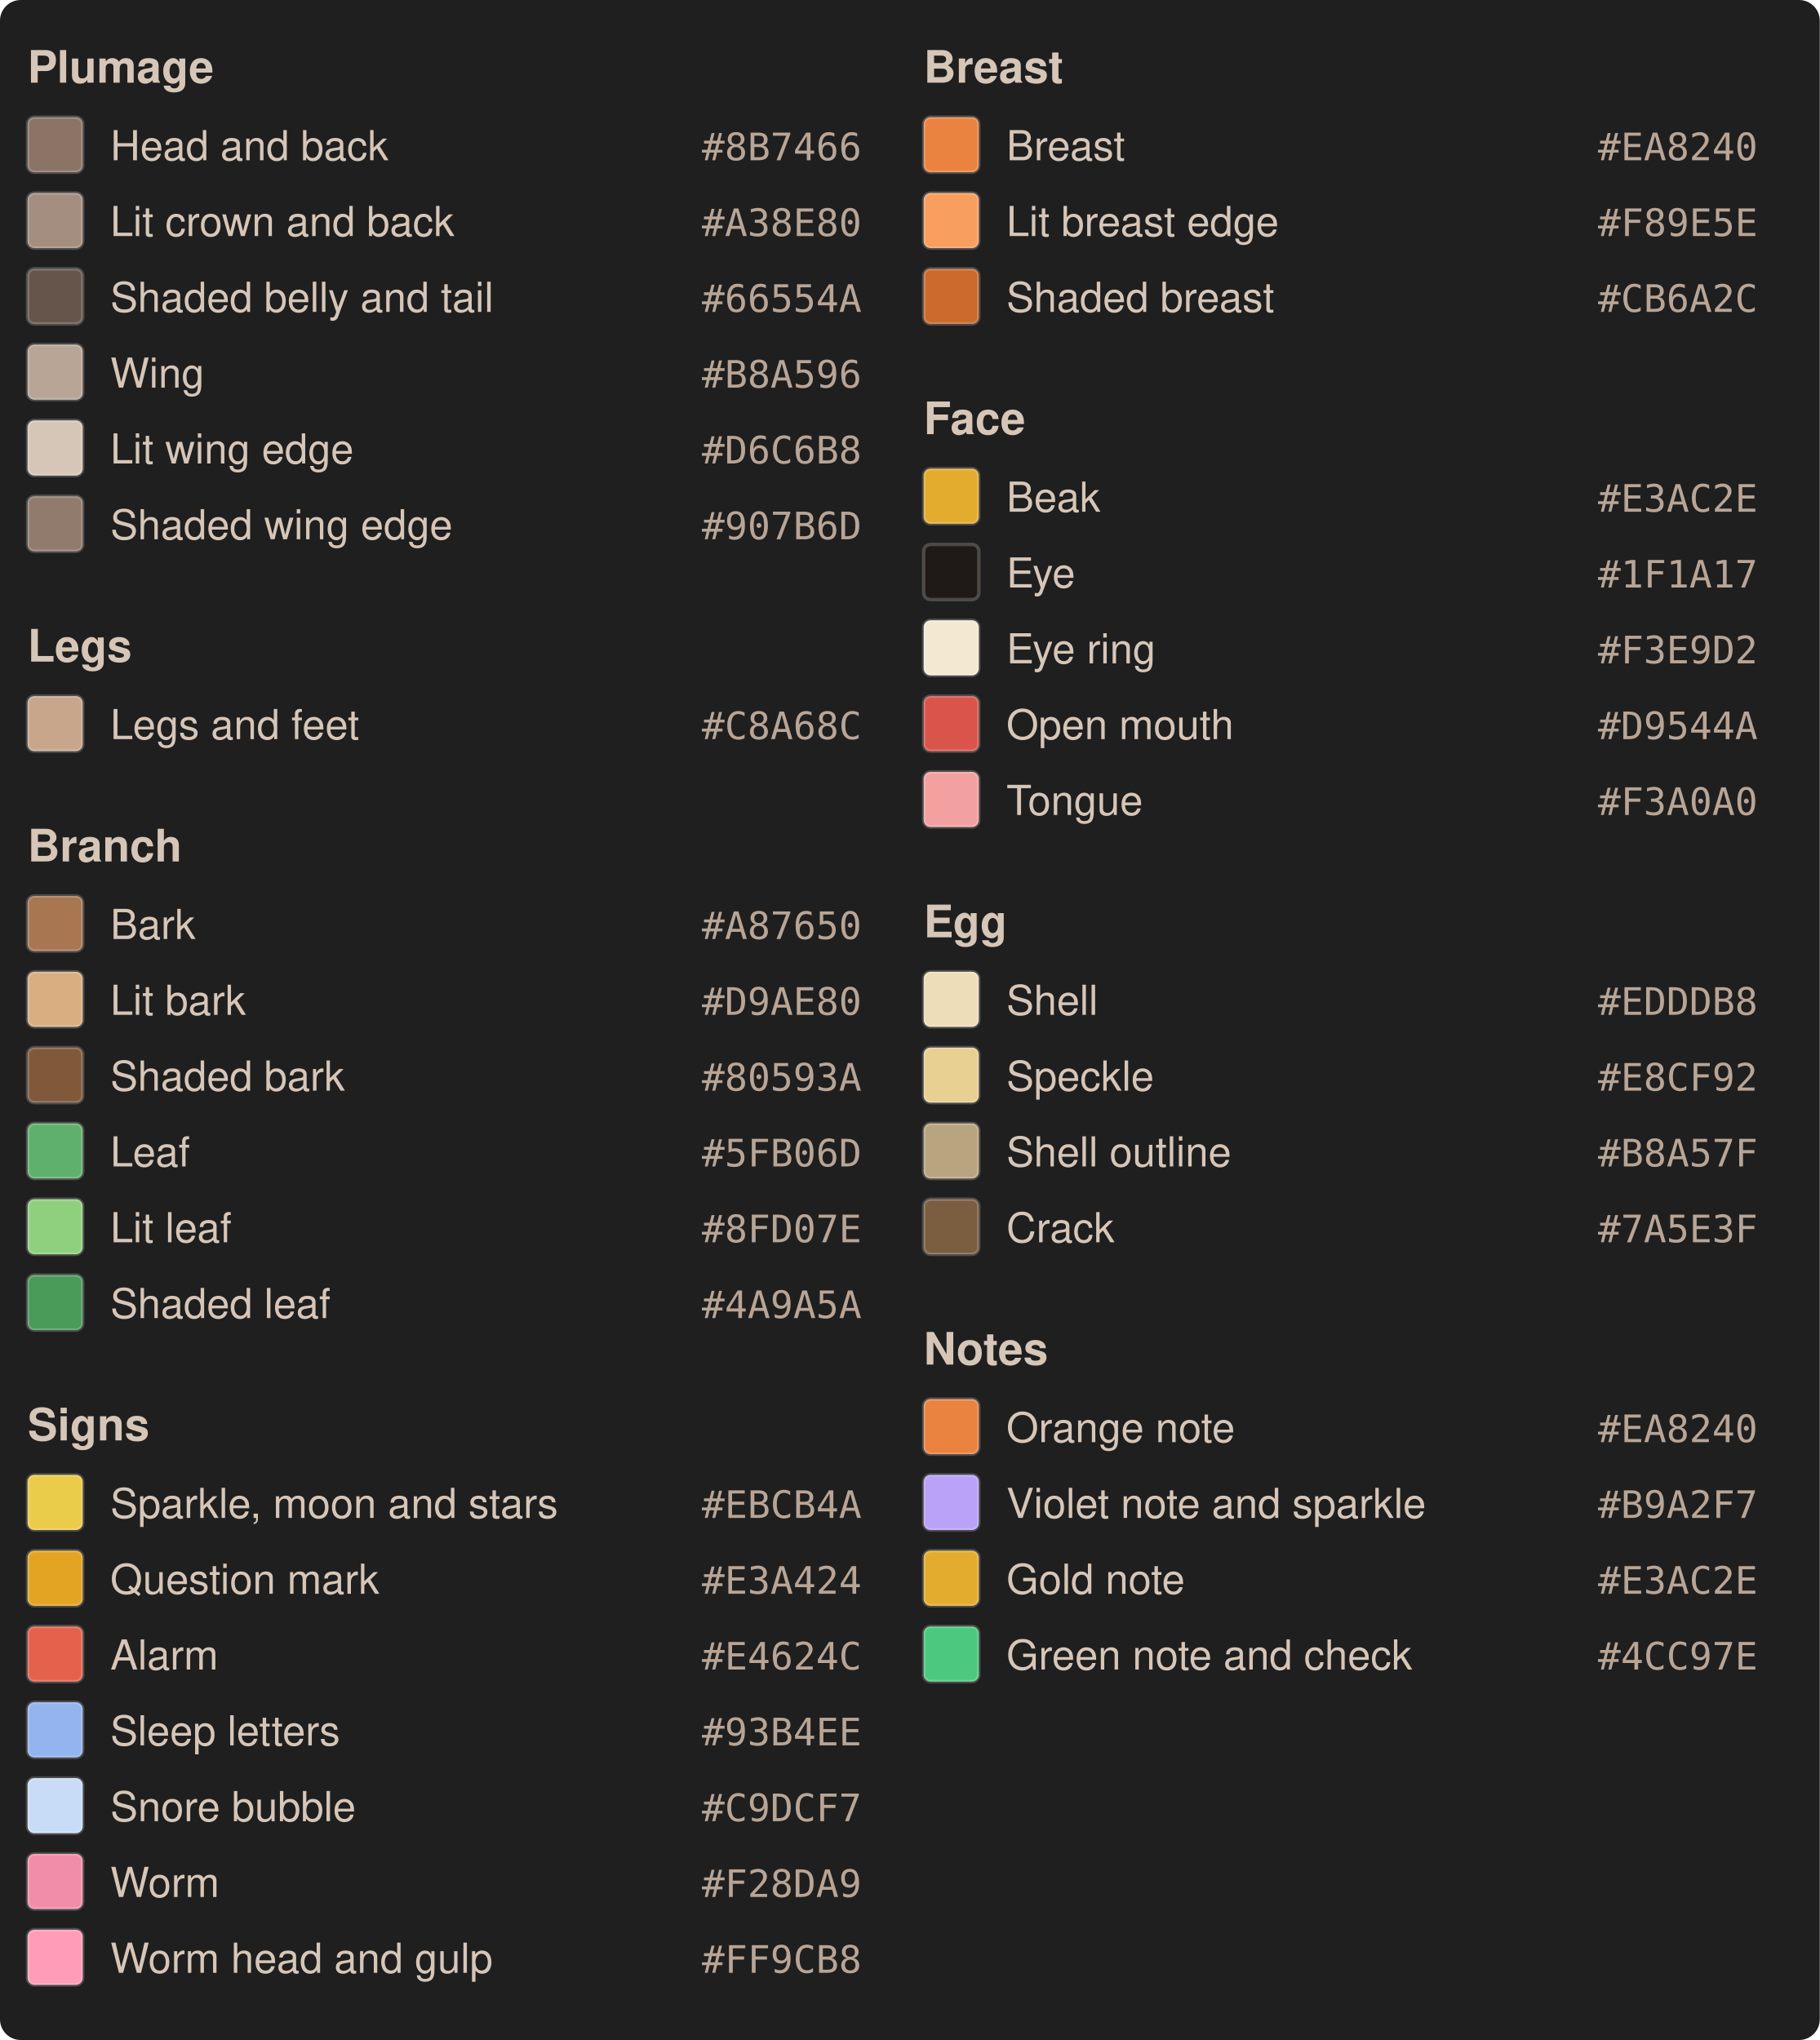
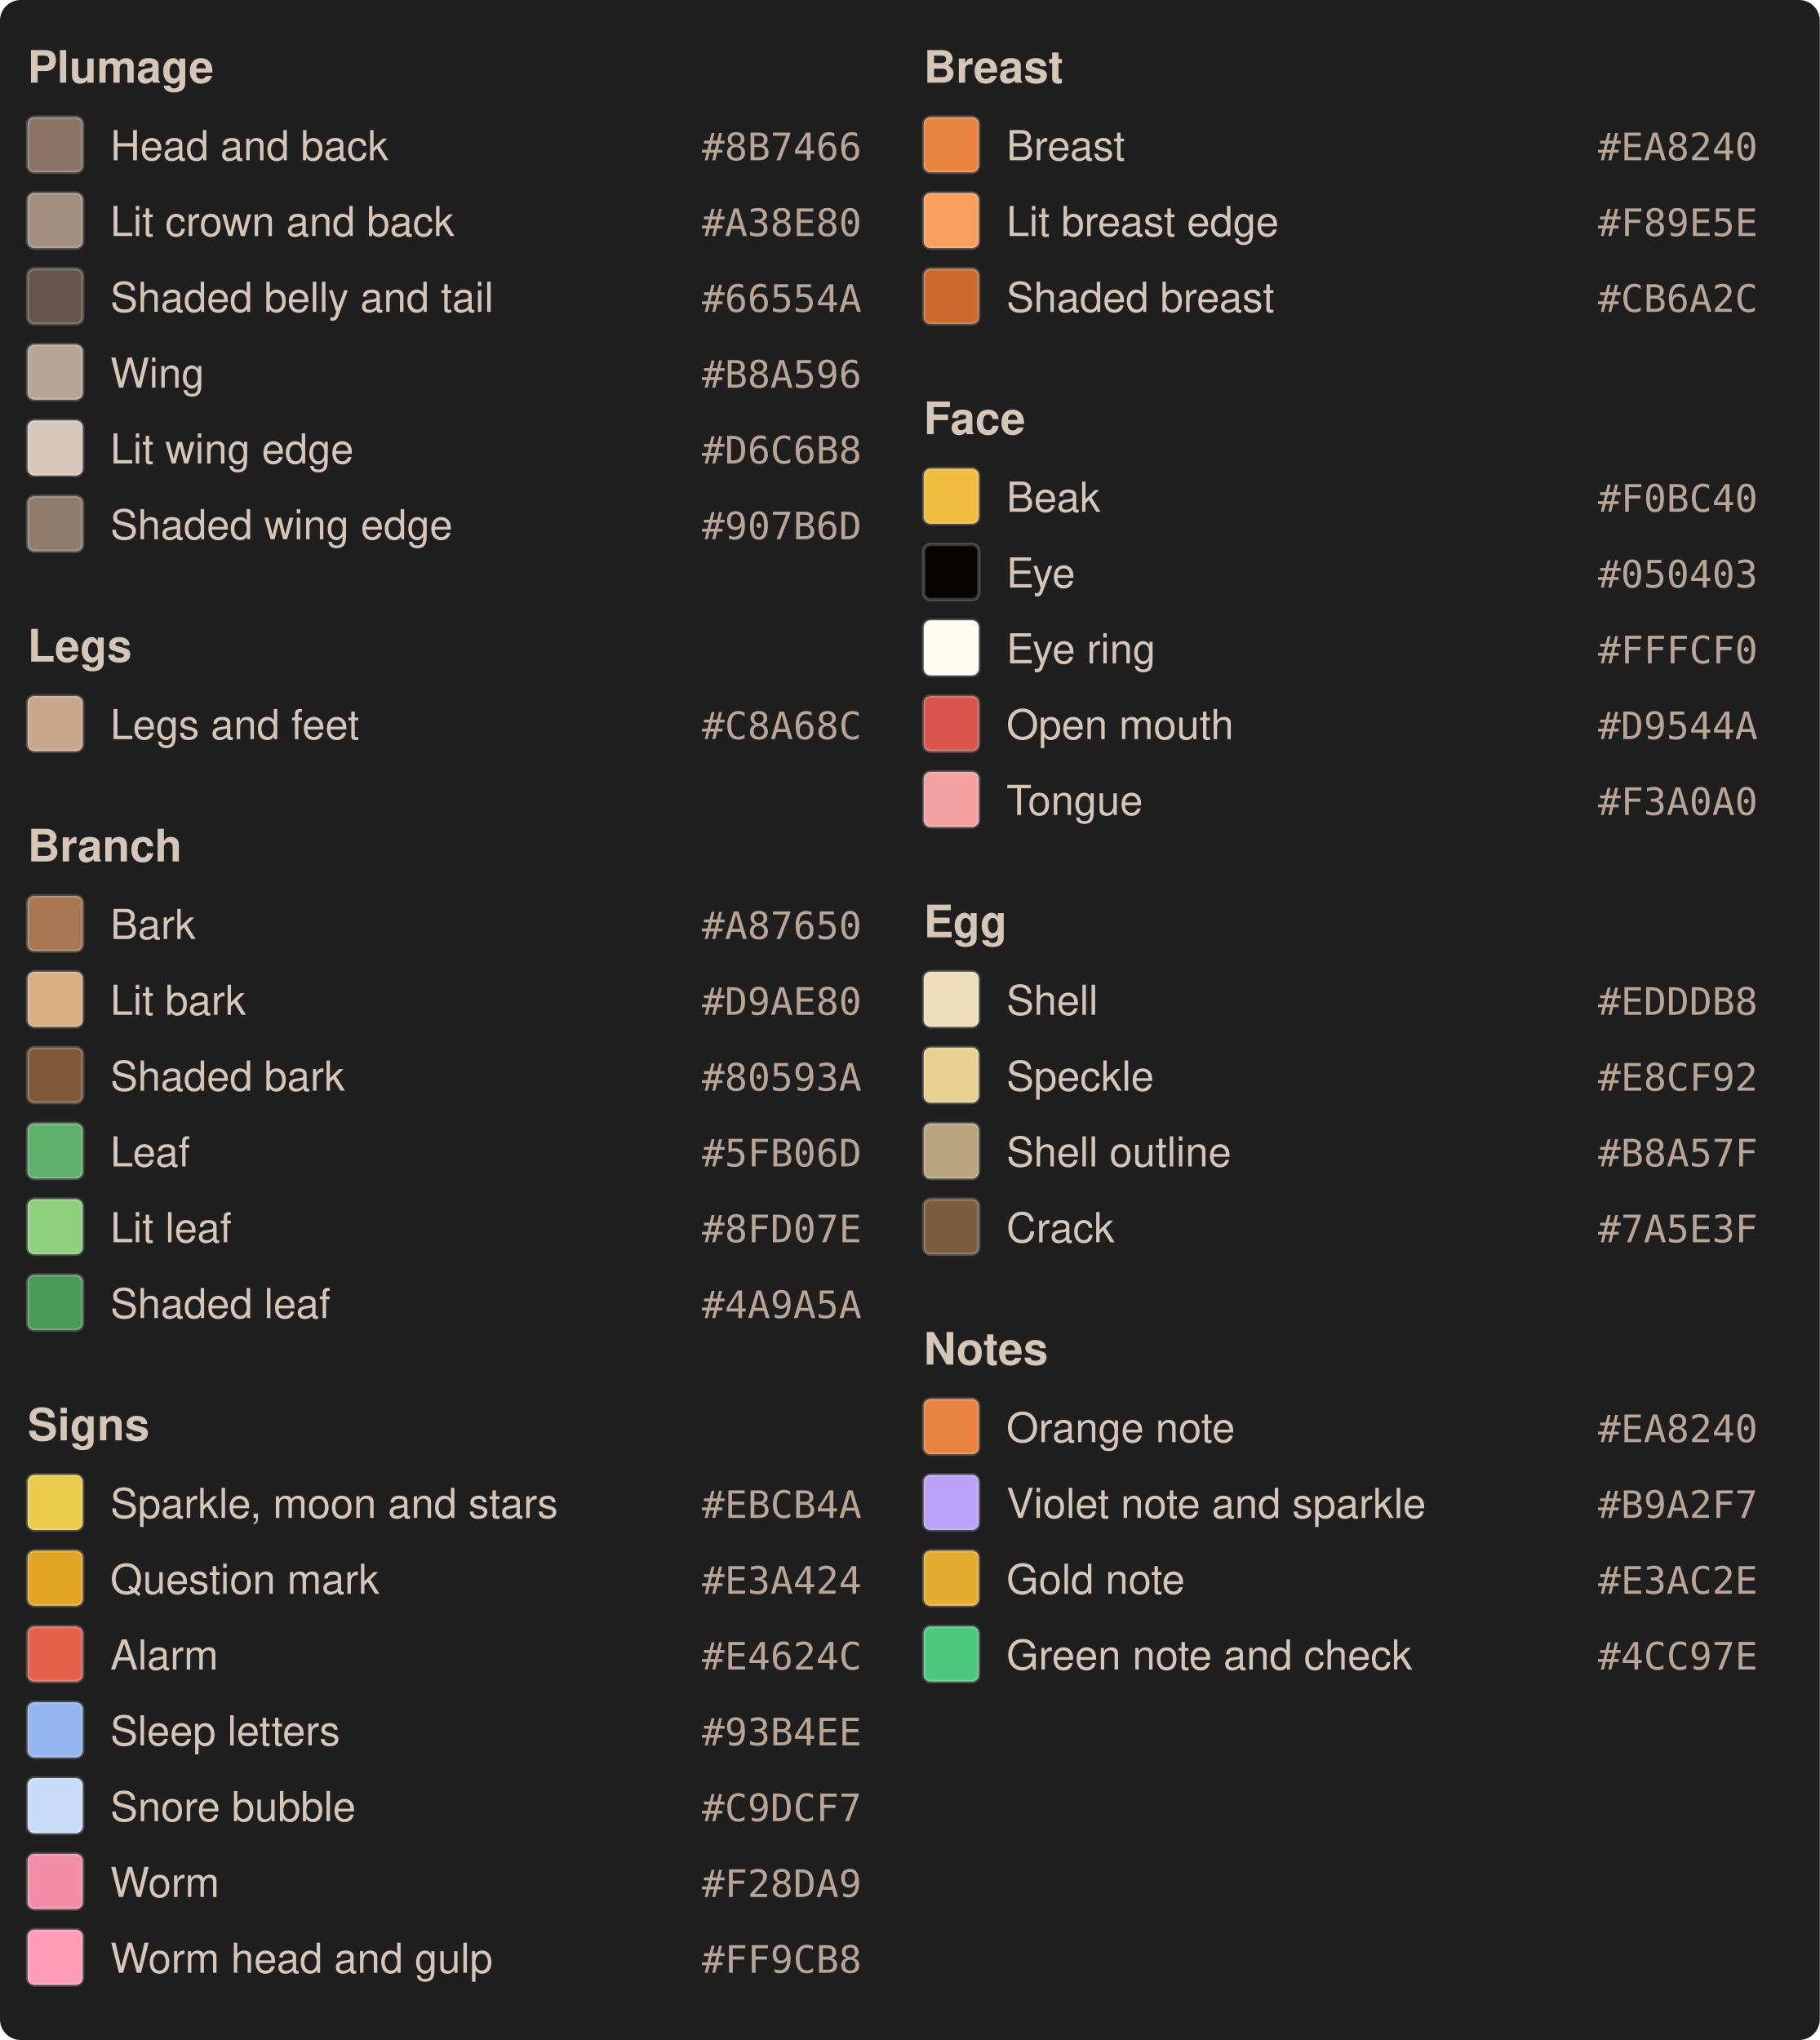
<svg xmlns="http://www.w3.org/2000/svg" viewBox="0 0 528 592" width="528" height="592" role="img" aria-label="The robin dark palette: Plumage, Breast, Face, Legs, Branch, Egg, Notes, Signs">
  <style>.h{font:600 13px ui-sans-serif,-apple-system,Segoe UI,Helvetica,Arial,sans-serif;fill:#D6C6B8}.n{font:12px ui-sans-serif,-apple-system,Segoe UI,Helvetica,Arial,sans-serif;fill:#D6C6B8}.v{font:11px ui-monospace,SFMono-Regular,Menlo,Consolas,monospace;fill:#B8A596}</style>
  <rect width="528" height="592" rx="6" fill="#1F1F1F" />
  <text class="h" x="8" y="24">Plumage</text>
  <rect x="8" y="34" width="16" height="16" rx="2" fill="#8B7466" stroke="#FFFFFF33" />
  <text class="n" x="32" y="46.5">Head and back</text>
  <text class="v" x="250" y="46.5" text-anchor="end">#8B7466</text>
  <rect x="8" y="56" width="16" height="16" rx="2" fill="#A38E80" stroke="#FFFFFF33" />
  <text class="n" x="32" y="68.5">Lit crown and back</text>
  <text class="v" x="250" y="68.5" text-anchor="end">#A38E80</text>
  <rect x="8" y="78" width="16" height="16" rx="2" fill="#66554A" stroke="#FFFFFF33" />
  <text class="n" x="32" y="90.5">Shaded belly and tail</text>
  <text class="v" x="250" y="90.5" text-anchor="end">#66554A</text>
  <rect x="8" y="100" width="16" height="16" rx="2" fill="#B8A596" stroke="#FFFFFF33" />
  <text class="n" x="32" y="112.5">Wing</text>
  <text class="v" x="250" y="112.5" text-anchor="end">#B8A596</text>
  <rect x="8" y="122" width="16" height="16" rx="2" fill="#D6C6B8" stroke="#FFFFFF33" />
  <text class="n" x="32" y="134.5">Lit wing edge</text>
  <text class="v" x="250" y="134.5" text-anchor="end">#D6C6B8</text>
  <rect x="8" y="144" width="16" height="16" rx="2" fill="#907B6D" stroke="#FFFFFF33" />
  <text class="n" x="32" y="156.5">Shaded wing edge</text>
  <text class="v" x="250" y="156.5" text-anchor="end">#907B6D</text>
  <text class="h" x="8" y="192">Legs</text>
  <rect x="8" y="202" width="16" height="16" rx="2" fill="#C8A68C" stroke="#FFFFFF33" />
  <text class="n" x="32" y="214.5">Legs and feet</text>
  <text class="v" x="250" y="214.5" text-anchor="end">#C8A68C</text>
  <text class="h" x="8" y="250">Branch</text>
  <rect x="8" y="260" width="16" height="16" rx="2" fill="#A87650" stroke="#FFFFFF33" />
  <text class="n" x="32" y="272.5">Bark</text>
  <text class="v" x="250" y="272.5" text-anchor="end">#A87650</text>
  <rect x="8" y="282" width="16" height="16" rx="2" fill="#D9AE80" stroke="#FFFFFF33" />
  <text class="n" x="32" y="294.5">Lit bark</text>
  <text class="v" x="250" y="294.5" text-anchor="end">#D9AE80</text>
  <rect x="8" y="304" width="16" height="16" rx="2" fill="#80593A" stroke="#FFFFFF33" />
  <text class="n" x="32" y="316.5">Shaded bark</text>
  <text class="v" x="250" y="316.5" text-anchor="end">#80593A</text>
  <rect x="8" y="326" width="16" height="16" rx="2" fill="#5FB06D" stroke="#FFFFFF33" />
  <text class="n" x="32" y="338.5">Leaf</text>
  <text class="v" x="250" y="338.5" text-anchor="end">#5FB06D</text>
  <rect x="8" y="348" width="16" height="16" rx="2" fill="#8FD07E" stroke="#FFFFFF33" />
  <text class="n" x="32" y="360.5">Lit leaf</text>
  <text class="v" x="250" y="360.5" text-anchor="end">#8FD07E</text>
  <rect x="8" y="370" width="16" height="16" rx="2" fill="#4A9A5A" stroke="#FFFFFF33" />
  <text class="n" x="32" y="382.5">Shaded leaf</text>
  <text class="v" x="250" y="382.5" text-anchor="end">#4A9A5A</text>
  <text class="h" x="8" y="418">Signs</text>
  <rect x="8" y="428" width="16" height="16" rx="2" fill="#EBCB4A" stroke="#FFFFFF33" />
  <text class="n" x="32" y="440.5">Sparkle, moon and stars</text>
  <text class="v" x="250" y="440.5" text-anchor="end">#EBCB4A</text>
  <rect x="8" y="450" width="16" height="16" rx="2" fill="#E3A424" stroke="#FFFFFF33" />
  <text class="n" x="32" y="462.5">Question mark</text>
  <text class="v" x="250" y="462.5" text-anchor="end">#E3A424</text>
  <rect x="8" y="472" width="16" height="16" rx="2" fill="#E4624C" stroke="#FFFFFF33" />
  <text class="n" x="32" y="484.5">Alarm</text>
  <text class="v" x="250" y="484.5" text-anchor="end">#E4624C</text>
  <rect x="8" y="494" width="16" height="16" rx="2" fill="#93B4EE" stroke="#FFFFFF33" />
  <text class="n" x="32" y="506.5">Sleep letters</text>
  <text class="v" x="250" y="506.5" text-anchor="end">#93B4EE</text>
  <rect x="8" y="516" width="16" height="16" rx="2" fill="#C9DCF7" stroke="#FFFFFF33" />
  <text class="n" x="32" y="528.5">Snore bubble</text>
  <text class="v" x="250" y="528.5" text-anchor="end">#C9DCF7</text>
  <rect x="8" y="538" width="16" height="16" rx="2" fill="#F28DA9" stroke="#FFFFFF33" />
  <text class="n" x="32" y="550.5">Worm</text>
  <text class="v" x="250" y="550.5" text-anchor="end">#F28DA9</text>
  <rect x="8" y="560" width="16" height="16" rx="2" fill="#FF9CB8" stroke="#FFFFFF33" />
  <text class="n" x="32" y="572.5">Worm head and gulp</text>
  <text class="v" x="250" y="572.5" text-anchor="end">#FF9CB8</text>
  <text class="h" x="268" y="24">Breast</text>
  <rect x="268" y="34" width="16" height="16" rx="2" fill="#EA8240" stroke="#FFFFFF33" />
  <text class="n" x="292" y="46.5">Breast</text>
  <text class="v" x="510" y="46.5" text-anchor="end">#EA8240</text>
  <rect x="268" y="56" width="16" height="16" rx="2" fill="#F89E5E" stroke="#FFFFFF33" />
  <text class="n" x="292" y="68.5">Lit breast edge</text>
  <text class="v" x="510" y="68.5" text-anchor="end">#F89E5E</text>
  <rect x="268" y="78" width="16" height="16" rx="2" fill="#CB6A2C" stroke="#FFFFFF33" />
  <text class="n" x="292" y="90.5">Shaded breast</text>
  <text class="v" x="510" y="90.5" text-anchor="end">#CB6A2C</text>
  <text class="h" x="268" y="126">Face</text>
-   <rect x="268" y="136" width="16" height="16" rx="2" fill="#E3AC2E" stroke="#FFFFFF33" />
+   <rect x="268" y="136" width="16" height="16" rx="2" fill="#F0BC40" stroke="#FFFFFF33" />
  <text class="n" x="292" y="148.5">Beak</text>
-   <text class="v" x="510" y="148.5" text-anchor="end">#E3AC2E</text>
-   <rect x="268" y="158" width="16" height="16" rx="2" fill="#1F1A17" stroke="#FFFFFF33" />
+   <text class="v" x="510" y="148.5" text-anchor="end">#F0BC40</text>
+   <rect x="268" y="158" width="16" height="16" rx="2" fill="#050403" stroke="#FFFFFF33" />
  <text class="n" x="292" y="170.5">Eye</text>
-   <text class="v" x="510" y="170.5" text-anchor="end">#1F1A17</text>
-   <rect x="268" y="180" width="16" height="16" rx="2" fill="#F3E9D2" stroke="#FFFFFF33" />
+   <text class="v" x="510" y="170.5" text-anchor="end">#050403</text>
+   <rect x="268" y="180" width="16" height="16" rx="2" fill="#FFFCF0" stroke="#FFFFFF33" />
  <text class="n" x="292" y="192.5">Eye ring</text>
-   <text class="v" x="510" y="192.5" text-anchor="end">#F3E9D2</text>
+   <text class="v" x="510" y="192.5" text-anchor="end">#FFFCF0</text>
  <rect x="268" y="202" width="16" height="16" rx="2" fill="#D9544A" stroke="#FFFFFF33" />
  <text class="n" x="292" y="214.5">Open mouth</text>
  <text class="v" x="510" y="214.5" text-anchor="end">#D9544A</text>
  <rect x="268" y="224" width="16" height="16" rx="2" fill="#F3A0A0" stroke="#FFFFFF33" />
  <text class="n" x="292" y="236.5">Tongue</text>
  <text class="v" x="510" y="236.5" text-anchor="end">#F3A0A0</text>
  <text class="h" x="268" y="272">Egg</text>
  <rect x="268" y="282" width="16" height="16" rx="2" fill="#EDDDB8" stroke="#FFFFFF33" />
  <text class="n" x="292" y="294.5">Shell</text>
  <text class="v" x="510" y="294.5" text-anchor="end">#EDDDB8</text>
  <rect x="268" y="304" width="16" height="16" rx="2" fill="#E8CF92" stroke="#FFFFFF33" />
  <text class="n" x="292" y="316.5">Speckle</text>
  <text class="v" x="510" y="316.5" text-anchor="end">#E8CF92</text>
  <rect x="268" y="326" width="16" height="16" rx="2" fill="#B8A57F" stroke="#FFFFFF33" />
  <text class="n" x="292" y="338.5">Shell outline</text>
  <text class="v" x="510" y="338.5" text-anchor="end">#B8A57F</text>
  <rect x="268" y="348" width="16" height="16" rx="2" fill="#7A5E3F" stroke="#FFFFFF33" />
  <text class="n" x="292" y="360.5">Crack</text>
  <text class="v" x="510" y="360.5" text-anchor="end">#7A5E3F</text>
  <text class="h" x="268" y="396">Notes</text>
  <rect x="268" y="406" width="16" height="16" rx="2" fill="#EA8240" stroke="#FFFFFF33" />
  <text class="n" x="292" y="418.5">Orange note</text>
  <text class="v" x="510" y="418.5" text-anchor="end">#EA8240</text>
  <rect x="268" y="428" width="16" height="16" rx="2" fill="#B9A2F7" stroke="#FFFFFF33" />
  <text class="n" x="292" y="440.5">Violet note and sparkle</text>
  <text class="v" x="510" y="440.5" text-anchor="end">#B9A2F7</text>
  <rect x="268" y="450" width="16" height="16" rx="2" fill="#E3AC2E" stroke="#FFFFFF33" />
  <text class="n" x="292" y="462.5">Gold note</text>
  <text class="v" x="510" y="462.5" text-anchor="end">#E3AC2E</text>
  <rect x="268" y="472" width="16" height="16" rx="2" fill="#4CC97E" stroke="#FFFFFF33" />
  <text class="n" x="292" y="484.5">Green note and check</text>
  <text class="v" x="510" y="484.5" text-anchor="end">#4CC97E</text>
</svg>
